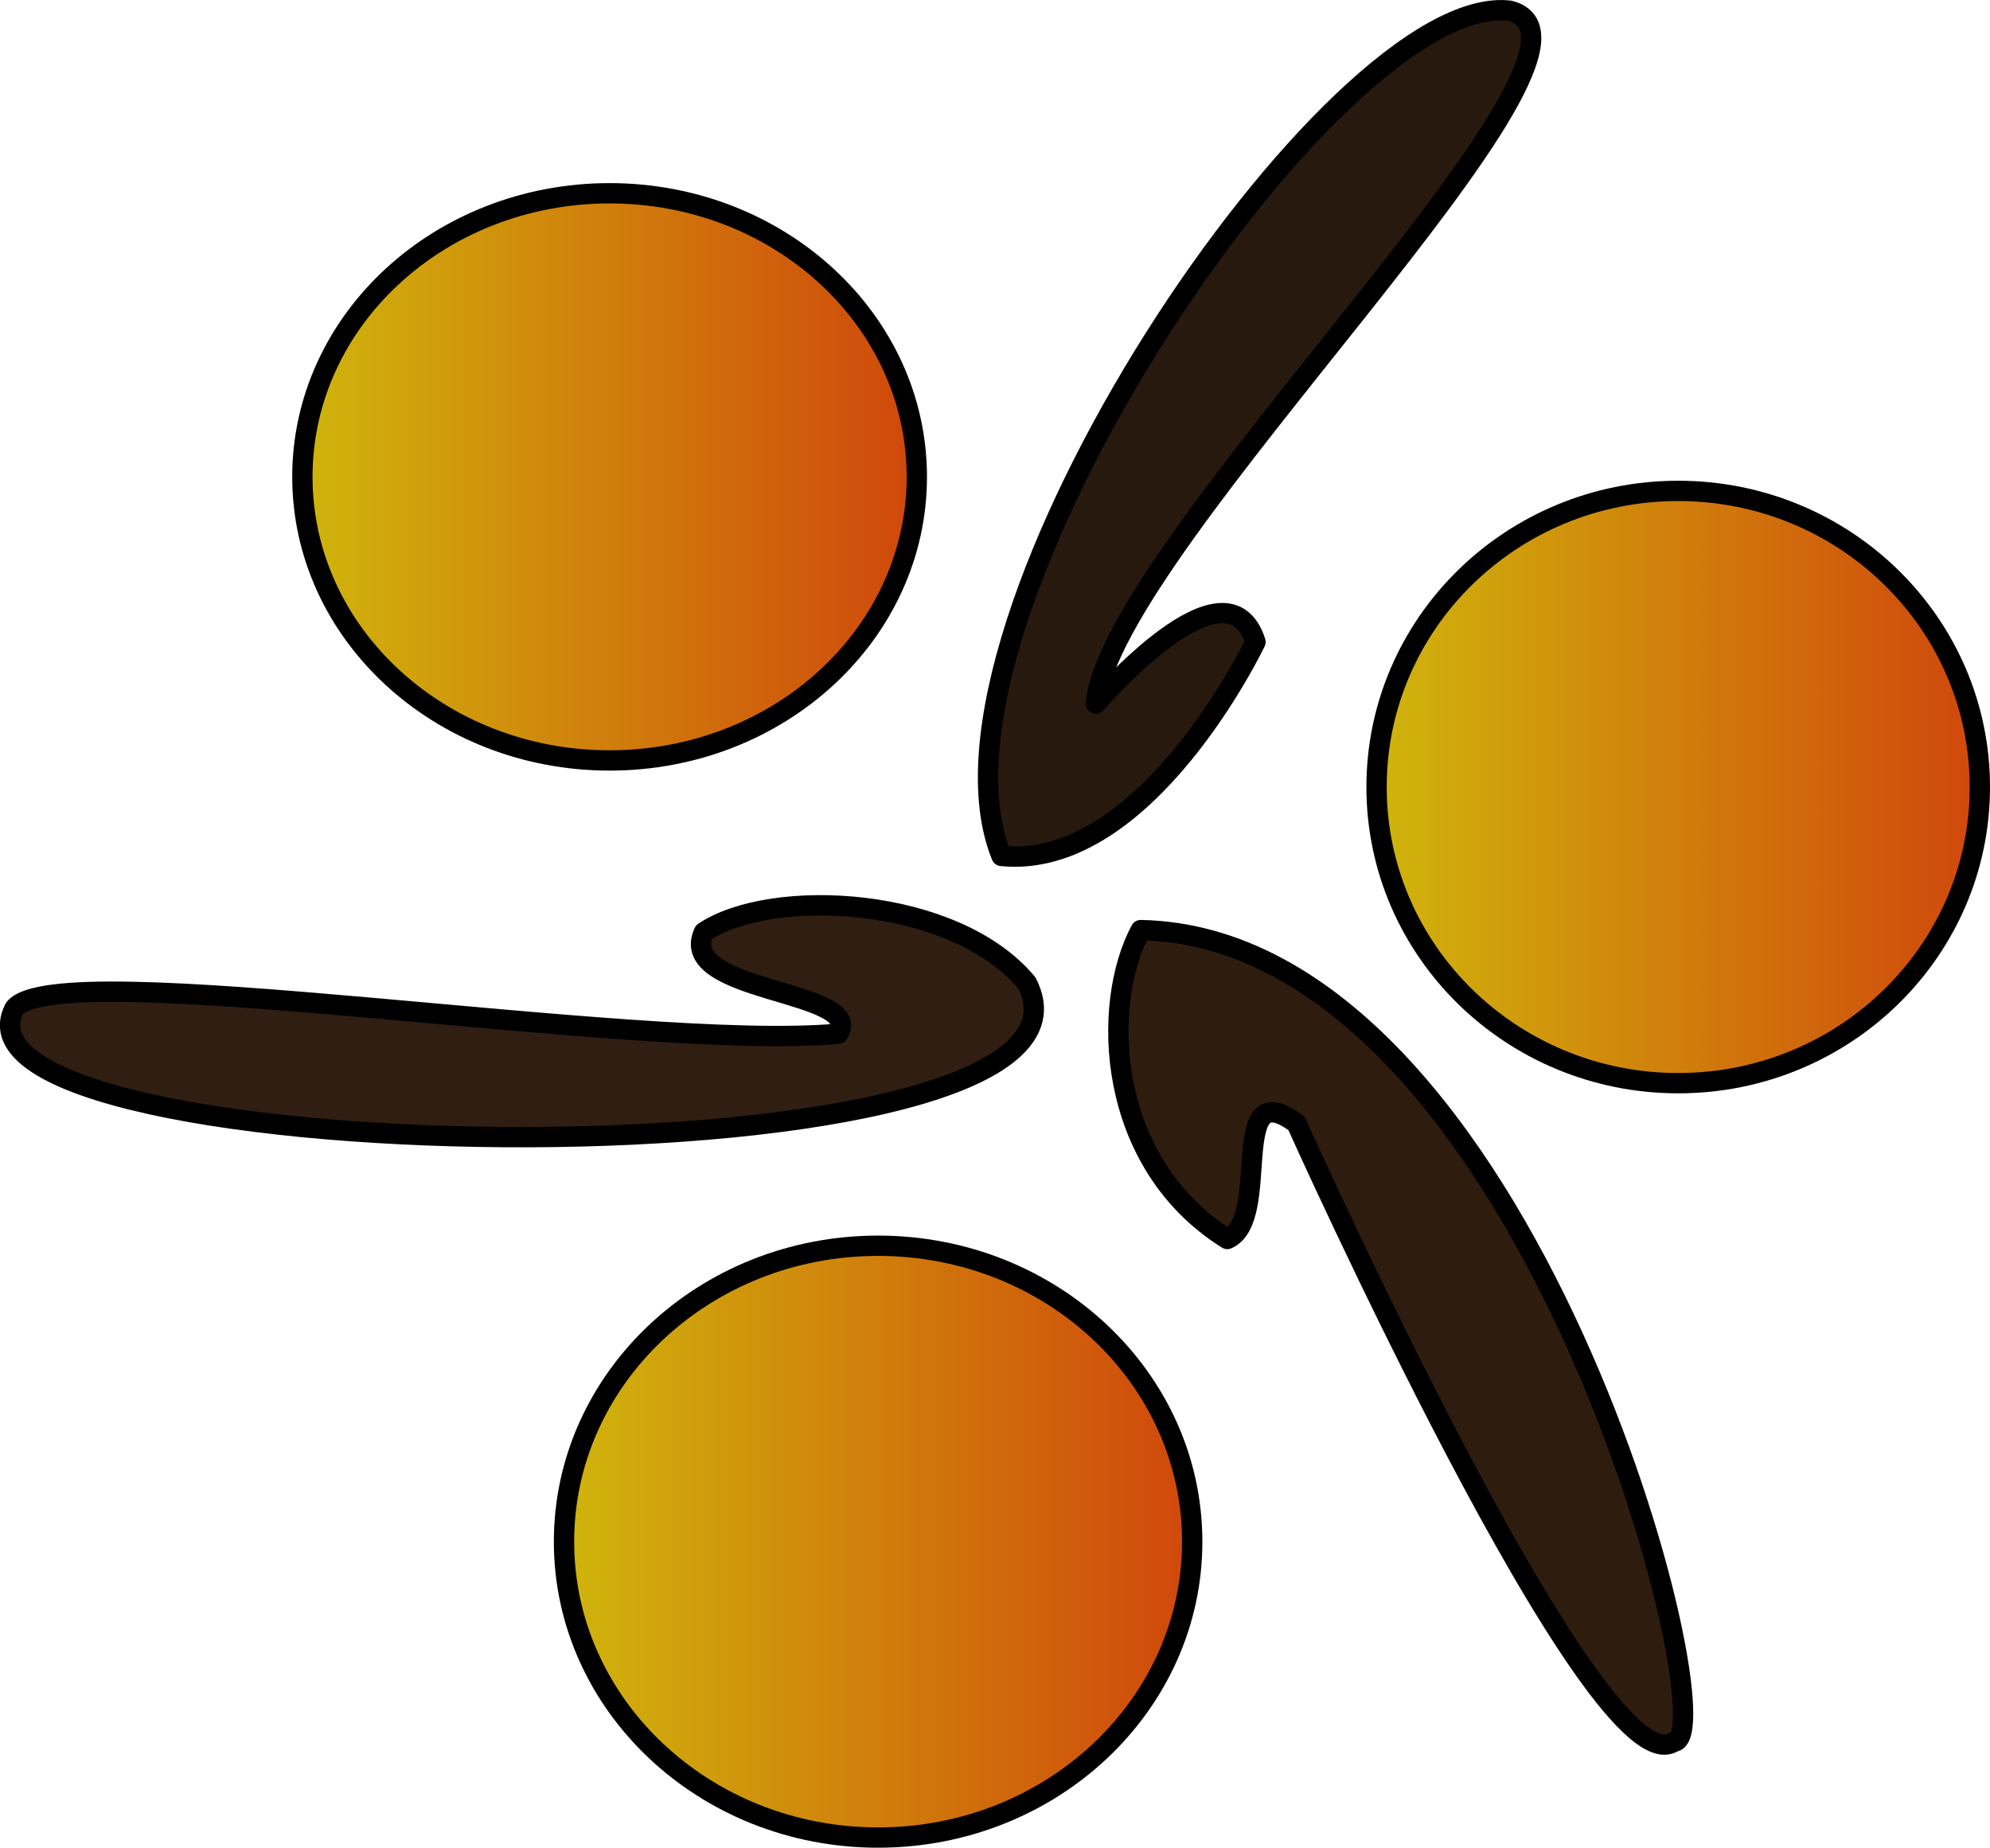
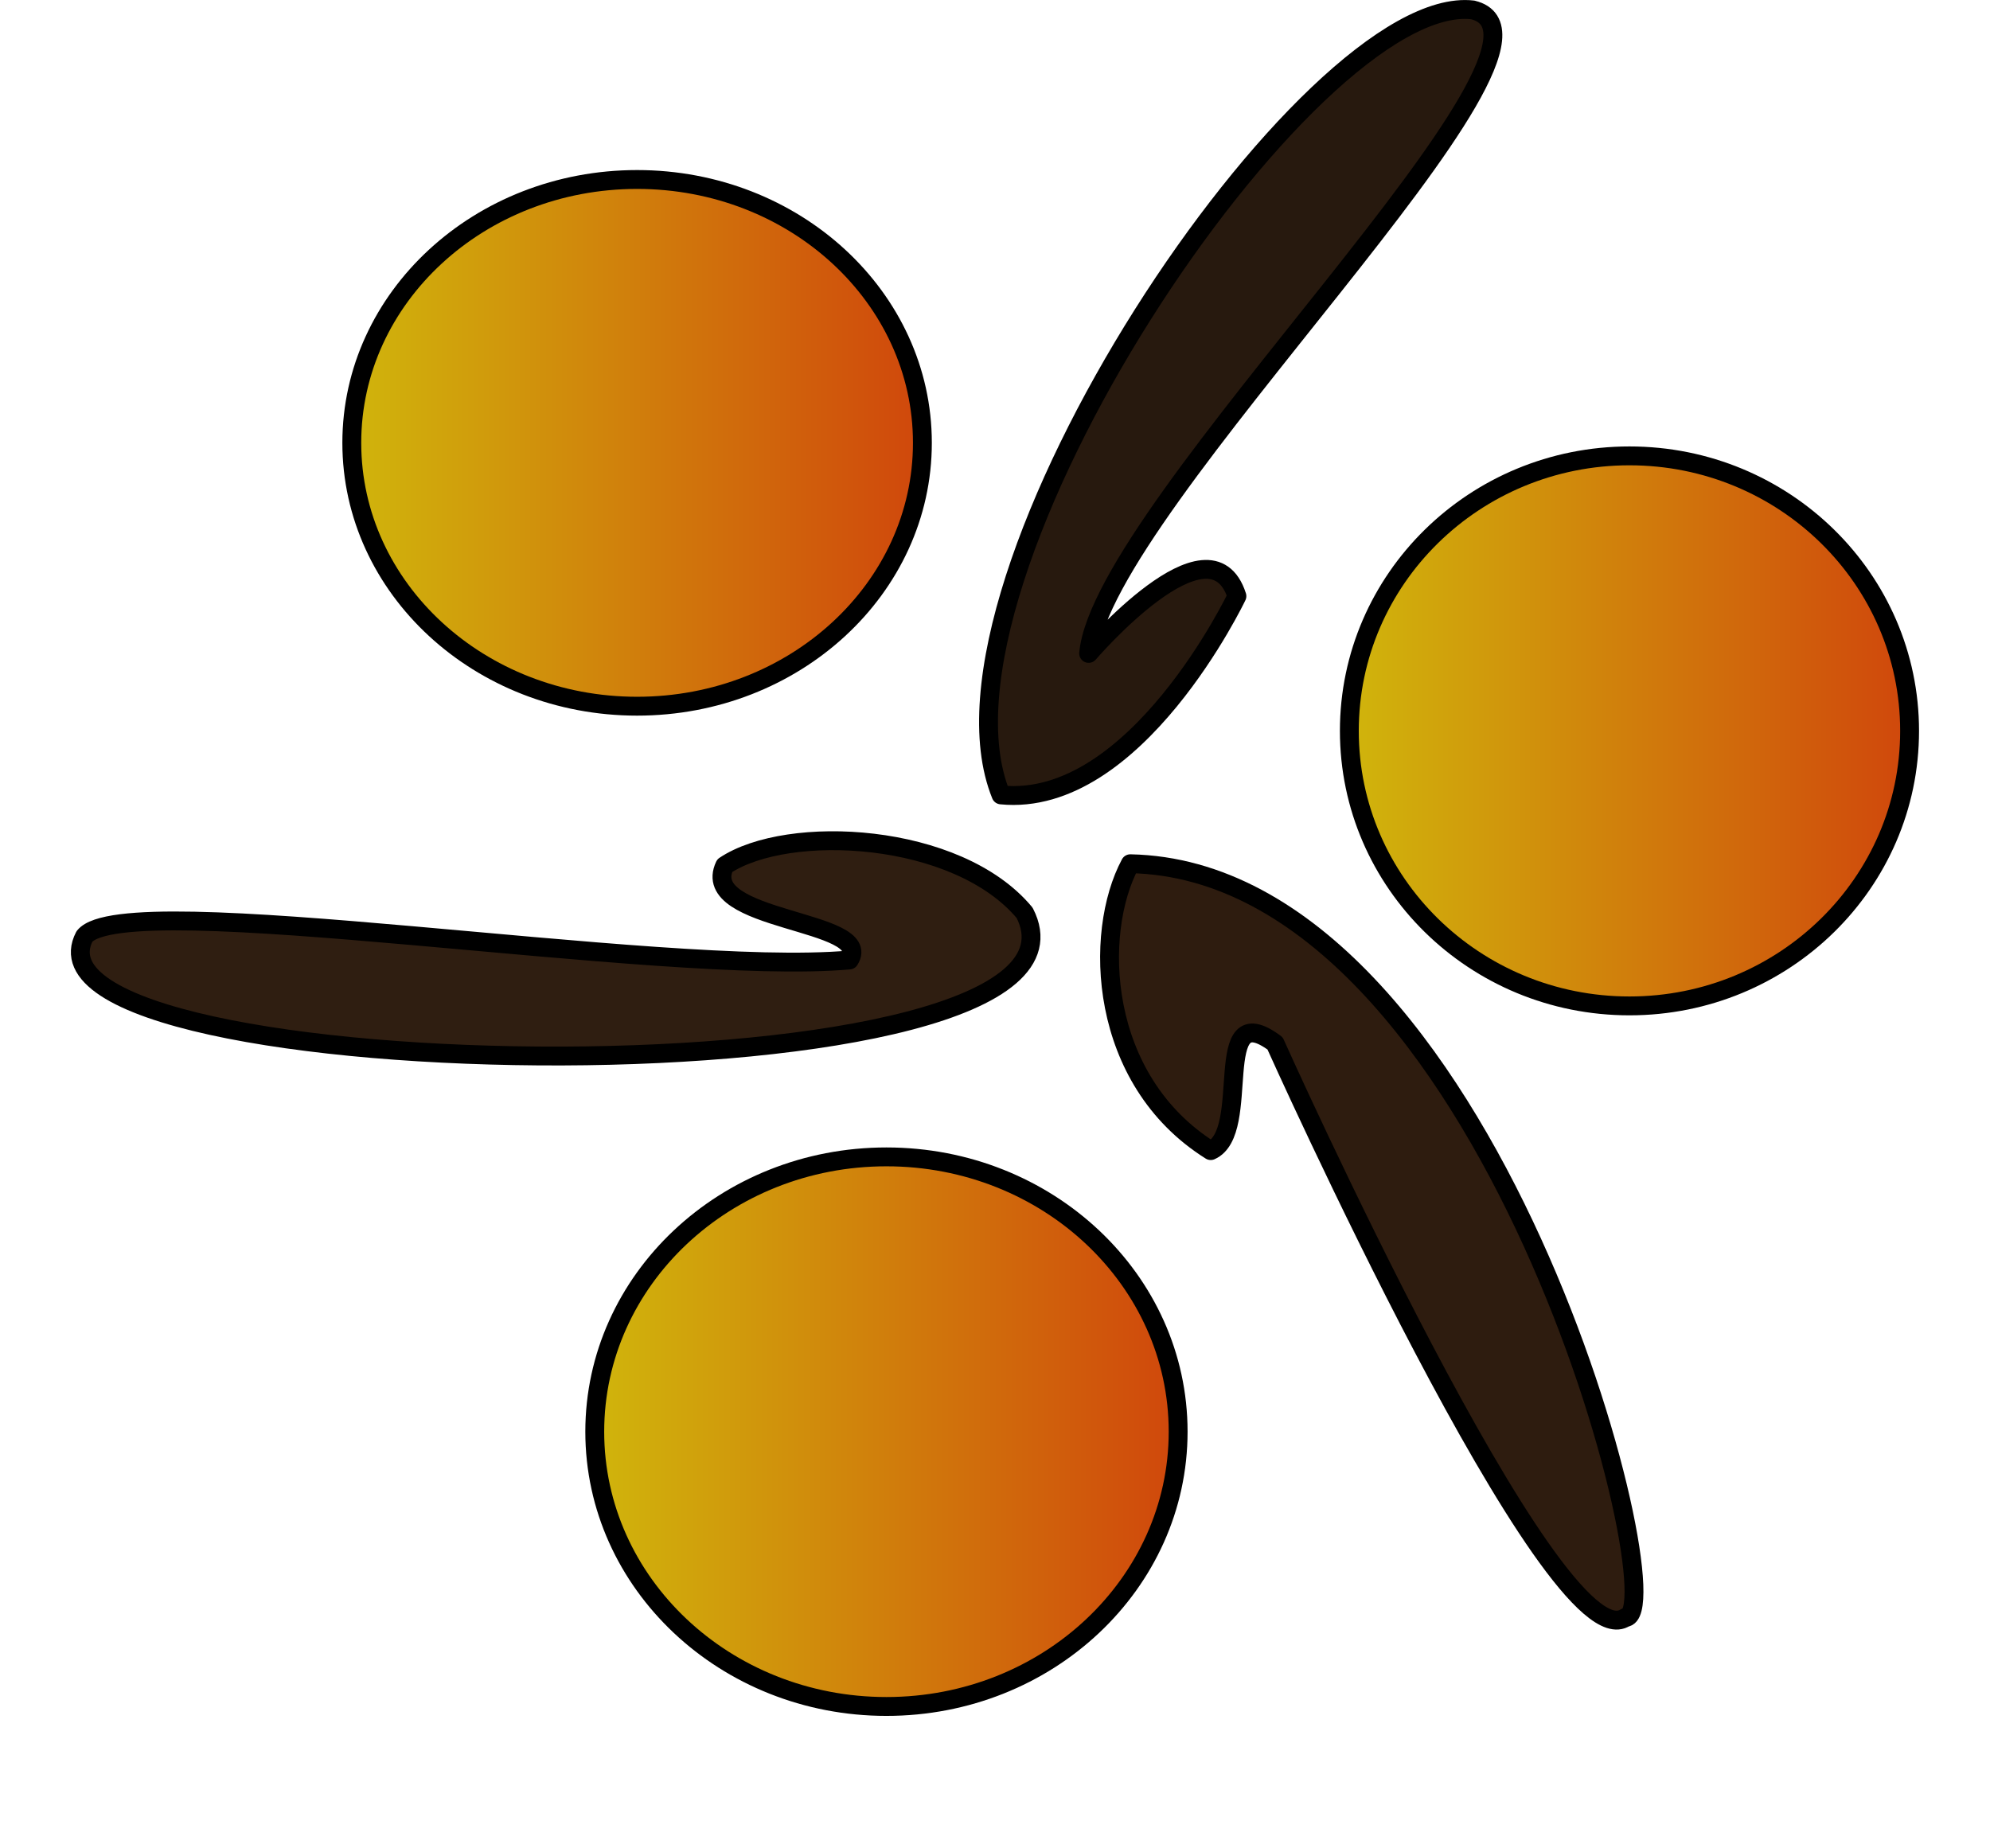
- <svg xmlns="http://www.w3.org/2000/svg" xmlns:xlink="http://www.w3.org/1999/xlink" width="100" height="92.866" id="svg3010" version="1.1">
+ <svg xmlns="http://www.w3.org/2000/svg" xmlns:xlink="http://www.w3.org/1999/xlink" width="100" height="92.866" viewBox="0 0 100 100" id="svg3010" version="1.1">
  <defs id="defs3012">
    <linearGradient id="linearGradient3886">
      <stop id="stop3888" offset="0" style="stop-color:#d0b70c;stop-opacity:1;" />
      <stop style="stop-color:#d0450c;stop-opacity:1;" offset="1" id="stop3890" />
    </linearGradient>
    <linearGradient id="linearGradient3862">
      <stop style="stop-color:#d0b50c;stop-opacity:0.247;" offset="0" id="stop3882" />
      <stop id="stop3884" offset="1" style="stop-color:#d0450c;stop-opacity:0.122;" />
    </linearGradient>
    <linearGradient xlink:href="#linearGradient3886" id="linearGradient3902" x1="313.071" y1="328.434" x2="339.607" y2="328.434" gradientUnits="userSpaceOnUse" spreadMethod="pad" gradientTransform="matrix(1.236243,0,0,1.125481,-74.48739,-42.01206)" />
    <linearGradient xlink:href="#linearGradient3886" id="linearGradient3924" x1="313.071" y1="328.434" x2="339.607" y2="328.434" gradientUnits="userSpaceOnUse" gradientTransform="matrix(1.187168,0,0,1.126358,-18.26673,-80.22654)" />
    <linearGradient xlink:href="#linearGradient3886" id="linearGradient3932" x1="313.071" y1="328.434" x2="339.607" y2="328.434" gradientUnits="userSpaceOnUse" gradientTransform="matrix(1.209151,0,0,1.078607,-79.13934,-80.13307)" />
  </defs>
  <g id="layer1" style="display:inline" transform="translate(-284.8209,-250.151)" />
  <g id="layer4" transform="translate(-284.8209,-250.151)">
    <ellipse style="fill:url(#linearGradient3902);fill-opacity:1;stroke:#000000;stroke-width:1.021;stroke-linejoin:round;stroke-miterlimit:4;stroke-dasharray:none;stroke-opacity:1" id="path3057" cx="328.947" cy="327.634" rx="15.784" ry="14.872" />
    <ellipse style="fill:url(#linearGradient3932);fill-opacity:1;stroke:#000000;stroke-width:1.021;stroke-linejoin:round;stroke-miterlimit:4;stroke-dasharray:none;stroke-opacity:1" id="path3057-1" cx="315.454" cy="274.118" rx="15.438" ry="14.253" />
    <ellipse style="fill:url(#linearGradient3924);fill-opacity:1;stroke:#000000;stroke-width:1.021;stroke-linejoin:round;stroke-miterlimit:4;stroke-dasharray:none;stroke-opacity:1" id="path3057-7" cx="369.153" cy="289.707" rx="15.158" ry="14.884" />
    <path style="fill:#27190e;fill-opacity:1;stroke:#000000;stroke-width:1.021px;stroke-linecap:butt;stroke-linejoin:round;stroke-opacity:1" d="m 360.674,250.687 c -8.836,-1.018 -30.268,30.815 -25.527,42.485 7.294,0.729 12.764,-10.758 12.764,-10.758 -1.459,-4.558 -8.023,3.1 -8.023,3.1 0.729,-8.023 27.533,-33.185 20.787,-34.826 z" id="path3084" />
    <path style="fill:#2f1e11;fill-opacity:1;stroke:#000000;stroke-width:1.021px;stroke-linecap:butt;stroke-linejoin:round;stroke-opacity:1" d="m 285.551,300.83 c 2.188,-2.735 31.18,2.188 41.391,1.276 1.395,-2.208 -8.192,-2.035 -6.747,-5.105 3.419,-2.284 12.581,-1.823 16.228,2.553 5.47,10.576 -55.248,9.664 -50.872,1.276 z" id="path3086" />
    <path style="fill:#2e1c0f;fill-opacity:1;stroke:#000000;stroke-width:1.021px;stroke-linecap:butt;stroke-linejoin:round;stroke-opacity:1" d="m 346.494,312.422 c -6.108,-3.829 -6.358,-11.787 -4.352,-15.525 19.469,0.387 29.623,40.667 26.787,40.796 -3.868,2.579 -18.953,-31.073 -18.953,-31.073 -3.556,-2.644 -1.202,4.799 -3.481,5.802 z" id="path3088" />
  </g>
</svg>
